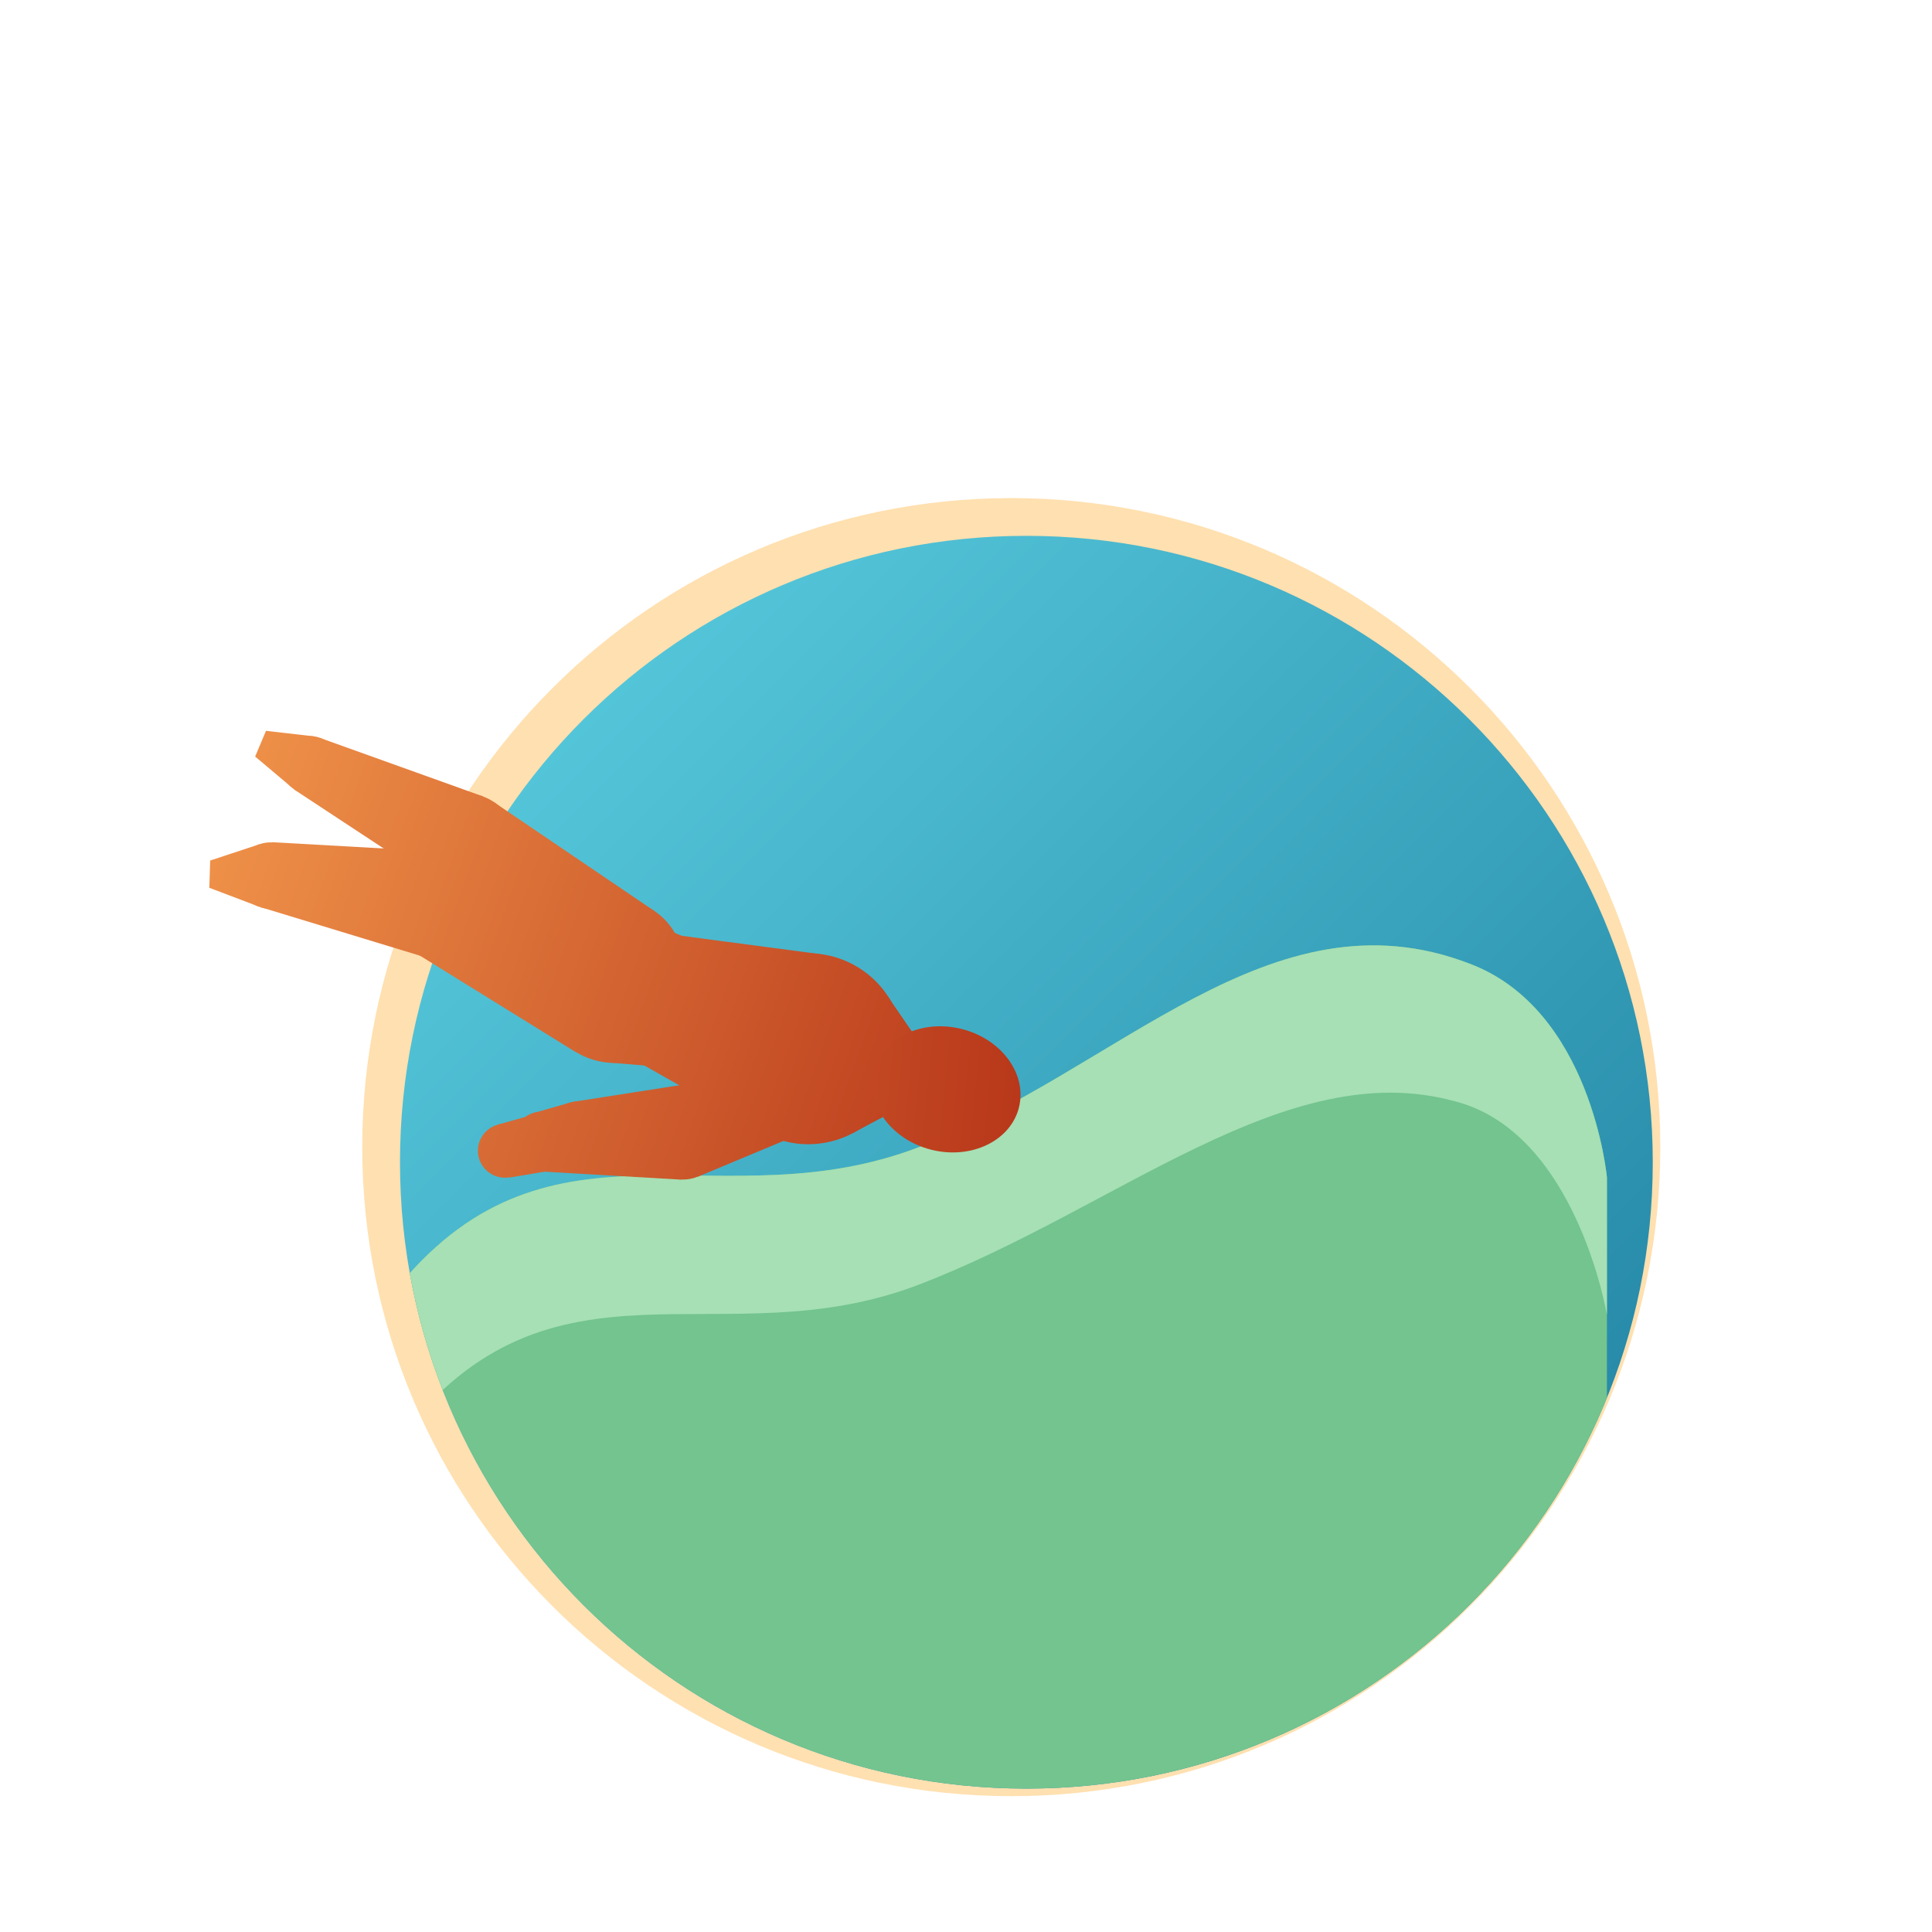
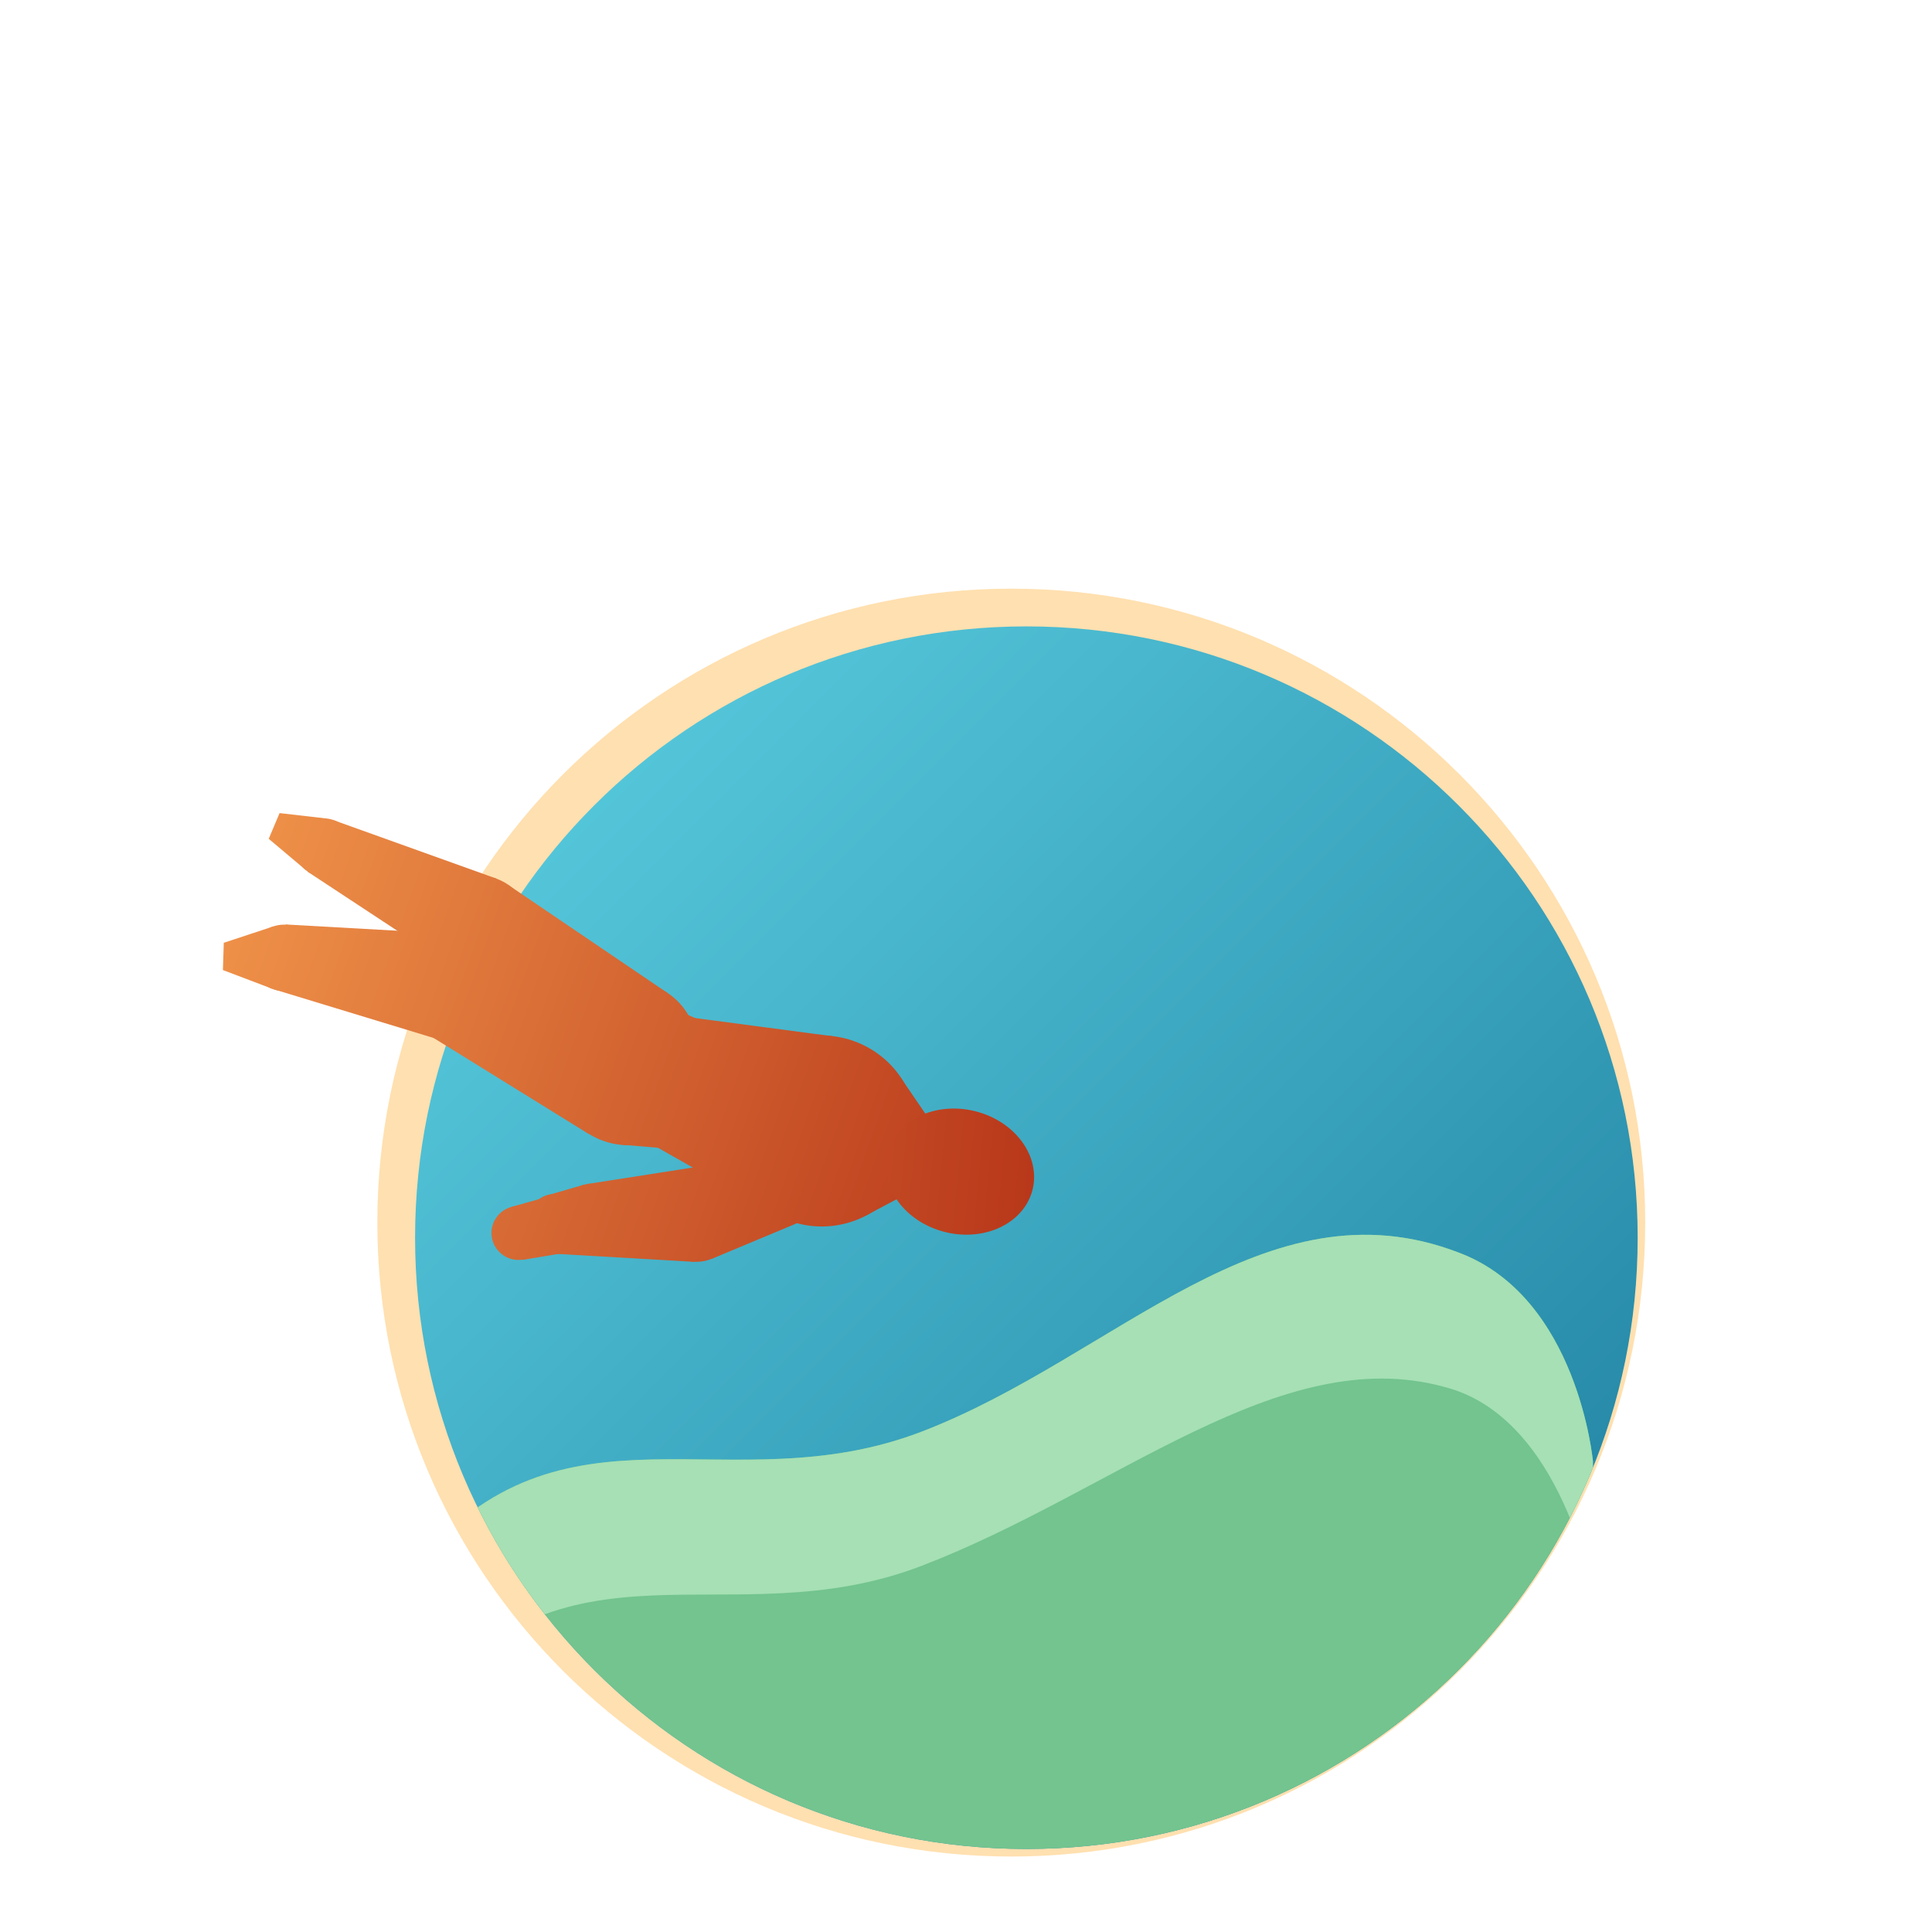
<svg xmlns="http://www.w3.org/2000/svg" width="256" height="256" viewBox="0 0 256 256" fill="none">
  <defs>
-     <linearGradient id="k3-ocean" x1="56" y1="74" x2="220" y2="238" gradientUnits="userSpaceOnUse">
+     <linearGradient id="k2-ocean" x1="58" y1="86" x2="218" y2="246" gradientUnits="userSpaceOnUse">
      <stop stop-color="#5CD0E2" />
      <stop offset="1" stop-color="#1B7B9C" />
    </linearGradient>
-     <linearGradient id="k3-fig" x1="0" y1="-104" x2="30" y2="98" gradientUnits="userSpaceOnUse">
+     <linearGradient id="k2-fig" x1="0" y1="-104" x2="30" y2="98" gradientUnits="userSpaceOnUse">
      <stop stop-color="#EE9048" />
      <stop offset="1" stop-color="#B8371A" />
    </linearGradient>
-     <clipPath id="k3-globe">
-       <circle cx="136" cy="154" r="83" />
+     <clipPath id="k2-globe">
+       <circle cx="136" cy="164" r="81" />
    </clipPath>
  </defs>
-   <circle cx="134" cy="152" r="86" fill="#FFE0B0" />
-   <circle cx="136" cy="154" r="83" fill="url(#k3-ocean)" />
-   <g clip-path="url(#k3-globe)">
-     <g transform="translate(136 154) scale(2.0244) translate(-130 -146)">
+   <circle cx="134" cy="162" r="84" fill="#FFE0B0" />
+   <circle cx="136" cy="164" r="81" fill="url(#k2-ocean)" />
+   <g clip-path="url(#k2-globe)">
+     <g transform="translate(136 164) scale(1.9756) translate(-130 -132)">
      <path d="M89 154C99 142 110 150 123 145C136 140 146 128 159 133C167 136 168 147 168 147L168 190L89 190Z" fill="#73C48F" />
      <path d="M89 154C99 142 110 150 123 145C136 140 146 128 159 133C167 136 168 147 168 147L168 156C168 156 166 144 158 142C147 139 136 149 123 154C110 159 99 151 89 164Z" fill="#A6E0B4" />
    </g>
  </g>
-   <g transform="translate(84.3 125.6) rotate(-62) scale(0.55)" fill="url(#k3-fig)">
+   <g transform="translate(86.1 136.5) rotate(-62) scale(0.55)" fill="url(#k2-fig)">
    <path d="M3.1 42.4L-23.7 26.7L-33.0 40.9L-7.9 59.1Z" />
    <path d="M-21.2 28.9L-39.8 4.1L-50.7 11.2L-35.4 38.2Z" />
    <path d="M-40.3 3.5L-46.7 -3.1L-55.8 4.7L-50.2 12.0Z" />
    <circle cx="-2" cy="51" r="10" />
    <circle cx="-28" cy="34" r="8.5" />
    <circle cx="-45" cy="8" r="6.5" />
    <circle cx="-51" cy="1" r="6" />
    <path d="M9.9 -0.3L14.9 -46.7L-8.5 -51.3L-21.4 -6.4Z" />
    <path d="M14.9 -49.7L8.9 -91.0L-5.0 -90.7L-8.9 -49.1Z" />
    <path d="M8.5 -92.6L4.3 -103.3L-2.4 -102.7L-4.8 -91.5Z" />
    <circle cx="-6" cy="-2" r="16" />
    <circle cx="3" cy="-48" r="12" />
    <circle cx="2" cy="-90" r="7" />
    <path d="M12.6 69.6L18.3 58.7L-14.9 67.0L-4.7 73.9Z" />
    <path d="M19.5 39.9L7.0 6.4L-24.0 11.6L-25.0 47.4Z" />
    <path d="M7.9 10.7L6.9 -1.5L-27.5 7.1L-22.7 18.3Z" />
    <path d="M6.8 -2.7L-0.2 -48.0L-26.0 -46.8L-29.0 -1.2Z" />
    <path d="M-1.2 -51.5L-18.7 -89.4L-33.8 -84.4L-25.8 -43.5Z" />
    <path d="M-20.5 -91.8L-29.6 -100.5L-35.5 -97.6L-33.9 -85.0Z" />
    <circle cx="2" cy="64" r="12" />
    <circle cx="-2" cy="48" r="23" />
    <circle cx="-8" cy="12" r="16" />
    <circle cx="-11" cy="0" r="18" />
    <circle cx="-13" cy="-46" r="13" />
    <circle cx="-26" cy="-86" r="8" />
    <ellipse cx="5" cy="82" rx="15" ry="18" transform="rotate(-14 5 82)" />
    <path d="M0.0 44.8L-31.1 24.5L-41.7 39.0L-13.0 62.5Z" />
    <path d="M-28.3 27.3L-46.0 -1.7L-58.4 4.9L-44.2 35.8Z" />
    <path d="M-46.9 -2.8L-53.3 -9.5L-63.2 -1.0L-57.6 6.3Z" />
    <circle cx="-6" cy="54" r="11" />
    <circle cx="-36" cy="32" r="9" />
    <circle cx="-52" cy="2" r="7" />
    <circle cx="-58" cy="-5" r="6.5" />
  </g>
</svg>
